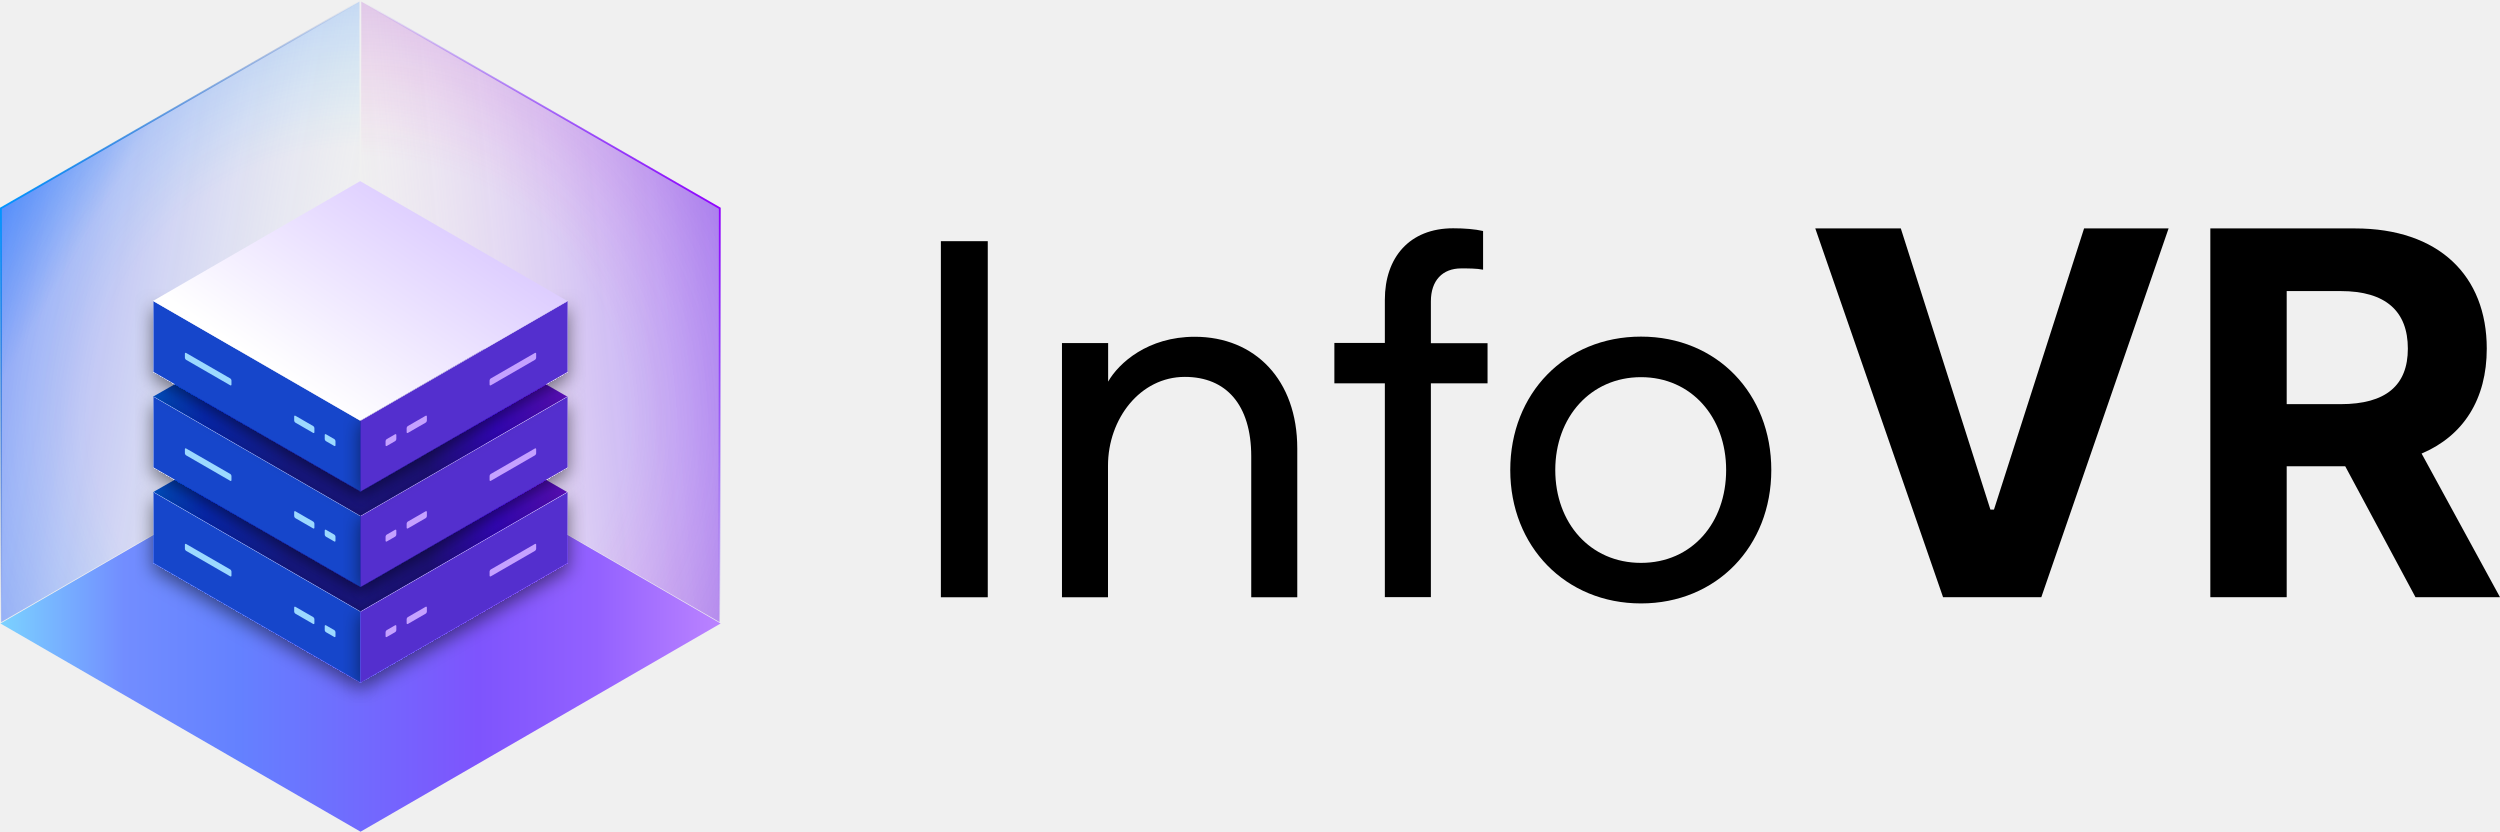
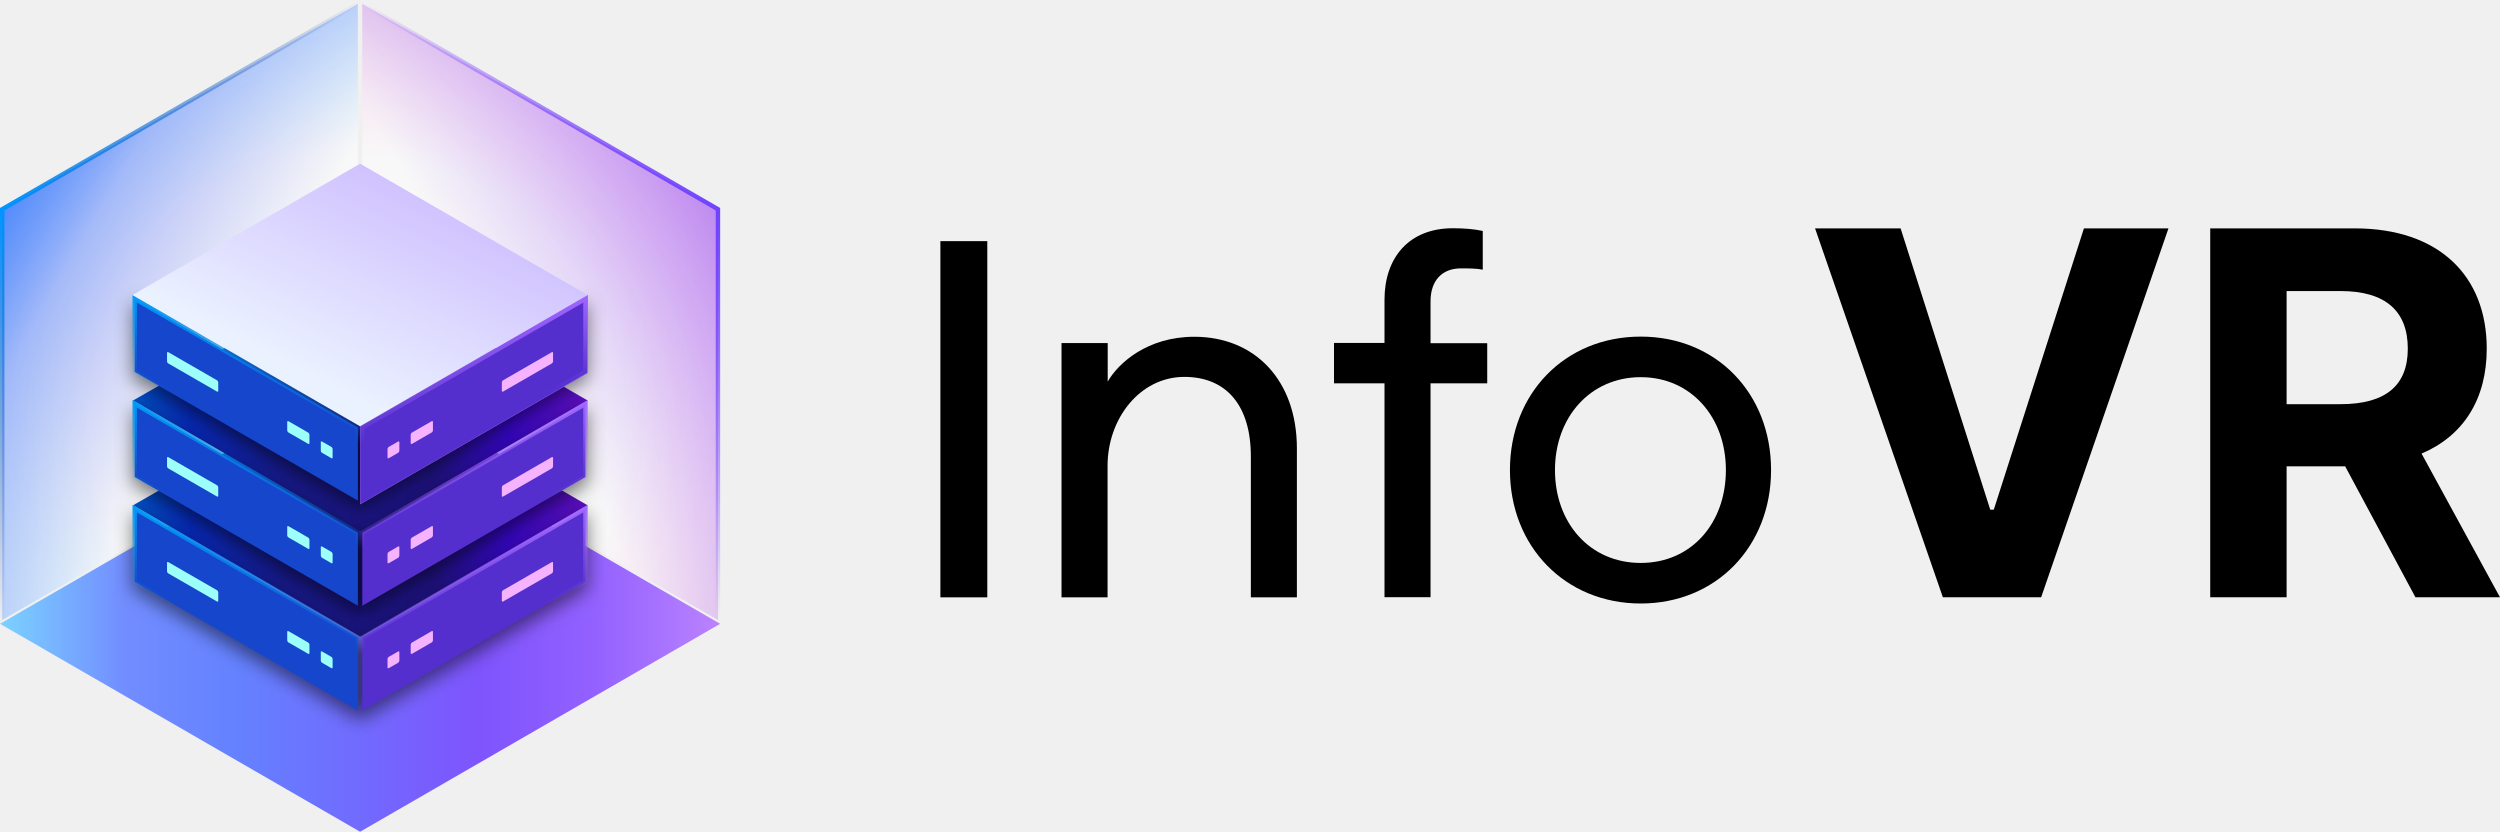
- <svg xmlns="http://www.w3.org/2000/svg" width="6813" height="2267" viewBox="0 0 6813 2267" fill="none">
-   <path d="M1.234 1699.13L982.529 1131.69L1963.82 1699.13L982.529 2266.57L1.234 1699.13Z" fill="url(#paint0_linear_1_601)" />
-   <path d="M1961.57 567.56L1960.82 1695.31L983.781 1132.09L984.527 4.325L1961.57 567.56Z" fill="url(#paint1_linear_1_601)" fill-opacity="0.6" />
-   <path d="M1961.57 567.56L1960.82 1695.31L983.781 1132.09L984.527 4.325L1961.57 567.56Z" fill="url(#paint2_radial_1_601)" fill-opacity="0.3" />
-   <path d="M1961.57 567.56L1960.82 1695.31L983.781 1132.09L984.527 4.325L1961.57 567.56Z" stroke="url(#paint3_linear_1_601)" stroke-width="5" />
-   <path d="M980.286 1132.09L3.246 1695.31L2.5 567.56L979.54 4.324L980.286 1132.09Z" fill="url(#paint4_linear_1_601)" fill-opacity="0.6" />
-   <path d="M980.286 1132.09L3.246 1695.31L2.5 567.56L979.54 4.324L980.286 1132.09Z" fill="url(#paint5_radial_1_601)" fill-opacity="0.3" />
-   <path d="M980.286 1132.09L3.246 1695.31L2.5 567.56L979.54 4.324L980.286 1132.09Z" fill="url(#paint6_linear_1_601)" fill-opacity="0.3" />
-   <path d="M980.286 1132.09L3.246 1695.31L2.5 567.56L979.54 4.324L980.286 1132.09Z" stroke="url(#paint7_linear_1_601)" stroke-width="5" />
-   <path d="M417.066 1080.95L982.555 757.951C983.976 757.139 985.724 757.143 987.141 757.963L1546.02 1080.95L984.384 1405.66C982.96 1406.48 981.204 1406.48 979.779 1405.66L417.066 1080.95Z" fill="url(#paint8_linear_1_601)" />
-   <path d="M417.066 1341.21L982.555 1017.72C983.976 1016.91 985.724 1016.91 987.141 1017.73L1546.02 1341.21L984.384 1666.41C982.96 1667.24 981.204 1667.24 979.779 1666.41L417.066 1341.21Z" fill="url(#paint9_linear_1_601)" />
-   <g filter="url(#filter0_d_1_601)">
-     <mask id="path-6-inside-1_1_601" fill="white">
-       <path d="M418.277 1080.26L982.257 1405.87V1599.34L418.277 1273.72V1080.26Z" />
-     </mask>
-     <path d="M418.277 1080.26L982.257 1405.87V1599.34L418.277 1273.72V1080.26Z" fill="#1646CB" />
-     <path d="M418.277 1080.26V1081.26L982.257 1406.87V1405.87V1404.87L418.277 1079.26V1080.26Z" fill="white" mask="url(#path-6-inside-1_1_601)" />
-     <rect width="146.564" height="18.76" rx="4" transform="matrix(0.866025 0.5 0 1 503.869 1220.23)" fill="#9CD9FF" />
-     <rect width="63.633" height="18.76" rx="4" transform="matrix(0.866025 0.5 0 1 801.689 1391.42)" fill="#9CD9FF" />
-     <rect width="33.848" height="18.76" rx="4" transform="matrix(0.866025 0.5 0 1 884.938 1441.84)" fill="#9CD9FF" />
+ <svg xmlns="http://www.w3.org/2000/svg" width="6811" height="2266" viewBox="0 0 6811 2266" fill="none">
+   <path d="M-2.47625e-05 1699.5L981 1133L1962 1699.5L981 2266L-2.47625e-05 1699.5Z" fill="url(#paint0_linear_1_601)" />
+   <path d="M1956 569.964V1689.11L987 1129.54V10.393L1956 569.964Z" fill="url(#paint1_linear_1_601)" fill-opacity="0.5" />
+   <path d="M1956 569.964V1689.11L987 1129.54V10.393L1956 569.964Z" fill="url(#paint2_radial_1_601)" fill-opacity="0.3" />
+   <path d="M1956 569.964V1689.11L987 1129.54V10.393L1956 569.964Z" stroke="url(#paint3_linear_1_601)" stroke-width="12" />
+   <path d="M975 1129.54L6 1689.11V569.964L975 10.393V1129.54Z" fill="url(#paint4_linear_1_601)" fill-opacity="0.5" />
+   <path d="M975 1129.54L6 1689.11V569.964L975 10.393V1129.54Z" fill="url(#paint5_radial_1_601)" fill-opacity="0.3" />
+   <path d="M975 1129.54L6 1689.11V569.964L975 10.393V1129.54Z" fill="url(#paint6_linear_1_601)" fill-opacity="0.3" />
+   <path d="M975 1129.54L6 1689.11V569.964L975 10.393V1129.54Z" stroke="url(#paint7_linear_1_601)" stroke-width="12" />
+   <path d="M362.25 1091.14L982.73 736.721C984.29 735.83 986.207 735.835 987.763 736.734L1601 1091.14L984.738 1447.44C983.175 1448.34 981.248 1448.34 979.685 1447.44L362.25 1091.14Z" fill="url(#paint8_linear_1_601)" />
+   <path d="M362.25 1376.72L982.73 1021.76C984.29 1020.87 986.207 1020.87 987.763 1021.77L1601 1376.72L984.738 1733.56C983.175 1734.46 981.248 1734.46 979.685 1733.56L362.25 1376.72Z" fill="url(#paint9_linear_1_601)" />
+   <g filter="url(#filter0_f_1_601)">
+     <path d="M1600.98 1604.28L981.032 1962V1749.13L1600.98 1391.41V1604.28Z" fill="black" fill-opacity="0.5" />
+     <path d="M980.944 1749.12V1961.99L361 1604.28V1391.4L980.944 1749.12Z" fill="black" fill-opacity="0.5" />
+     <path d="M1600.98 1318.99L981.032 1676.7V1463.83L1600.98 1106.11V1318.99Z" fill="black" fill-opacity="0.5" />
+     <path d="M980.944 1463.83V1676.7L361 1318.98V1106.11L980.944 1463.83Z" fill="black" fill-opacity="0.5" />
+     <path d="M1600.97 819.721L1600.97 819.719V1032.59L981.028 1390.31V1390L981.019 1390.01V1177.42L1600.97 819.716V819.721Z" fill="black" fill-opacity="0.5" />
+     <path d="M980.944 1177.43V1390.3L361 1032.59V819.714L980.944 1177.43Z" fill="black" fill-opacity="0.5" />
  </g>
-   <g filter="url(#filter1_d_1_601)">
-     <mask id="path-11-inside-2_1_601" fill="white">
-       <path d="M418.277 1340.56L982.257 1666.17V1859.63L418.277 1534.02V1340.56Z" />
-     </mask>
-     <path d="M418.277 1340.56L982.257 1666.17V1859.63L418.277 1534.02V1340.56Z" fill="#1646CB" />
-     <path d="M418.277 1340.56V1341.56L982.257 1667.17V1666.17V1665.17L418.277 1339.56V1340.56Z" fill="white" mask="url(#path-11-inside-2_1_601)" />
-     <rect width="146.564" height="18.76" rx="4" transform="matrix(0.866025 0.5 0 1 503.869 1480.53)" fill="#9CD9FF" />
-     <rect width="63.633" height="18.76" rx="4" transform="matrix(0.866025 0.5 0 1 801.689 1651.72)" fill="#9CD9FF" />
-     <rect width="33.848" height="18.76" rx="4" transform="matrix(0.866025 0.5 0 1 884.938 1702.13)" fill="#9CD9FF" />
-   </g>
-   <g filter="url(#filter2_d_1_601)">
-     <mask id="path-16-inside-3_1_601" fill="white">
-       <path d="M418.277 819.96L982.257 1145.57V1339.04L418.277 1013.42V819.96Z" />
-     </mask>
-     <path d="M418.277 819.96L982.257 1145.57V1339.04L418.277 1013.42V819.96Z" fill="#1646CB" />
-     <path d="M418.277 819.96V820.96L982.257 1146.57V1145.57V1144.57L418.277 818.96V819.96Z" fill="white" mask="url(#path-16-inside-3_1_601)" />
-     <rect width="146.564" height="18.76" rx="4" transform="matrix(0.866025 0.5 0 1 503.869 959.933)" fill="#9CD9FF" />
-     <rect width="63.633" height="18.76" rx="4" transform="matrix(0.866025 0.5 0 1 801.689 1131.12)" fill="#9CD9FF" />
-     <rect width="33.848" height="18.76" rx="4" transform="matrix(0.866025 0.5 0 1 884.938 1181.54)" fill="#9CD9FF" />
-   </g>
-   <g filter="url(#filter3_d_1_601)">
-     <mask id="path-21-inside-4_1_601" fill="white">
-       <path d="M1546.73 1080.26L982.751 1405.87V1599.34L1546.73 1273.72V1080.26Z" />
-     </mask>
-     <path d="M1546.73 1080.26L982.751 1405.87V1599.34L1546.73 1273.72V1080.26Z" fill="#542FCE" />
-     <path d="M1546.73 1080.26V1081.26L982.751 1406.87V1405.87V1404.87L1546.73 1079.26V1080.26Z" fill="white" mask="url(#path-21-inside-4_1_601)" />
-     <rect width="146.564" height="18.76" rx="4" transform="matrix(-0.866025 0.5 0 1 1461.14 1220.23)" fill="#C5A1FF" />
-     <rect width="63.633" height="18.76" rx="4" transform="matrix(-0.866025 0.5 0 1 1163.32 1391.42)" fill="#C5A1FF" />
-     <rect width="33.848" height="18.76" rx="4" transform="matrix(-0.866025 0.5 0 1 1080.07 1441.84)" fill="#C5A1FF" />
-   </g>
-   <g filter="url(#filter4_d_1_601)">
-     <mask id="path-26-inside-5_1_601" fill="white">
-       <path d="M1546.73 1340.56L982.751 1666.17V1859.64L1546.73 1534.02V1340.56Z" />
-     </mask>
-     <path d="M1546.73 1340.56L982.751 1666.17V1859.64L1546.73 1534.02V1340.56Z" fill="#542FCE" />
-     <path d="M1546.73 1340.56V1341.56L982.751 1667.17V1666.17V1665.17L1546.73 1339.56V1340.56Z" fill="white" mask="url(#path-26-inside-5_1_601)" />
-     <rect width="146.564" height="18.76" rx="4" transform="matrix(-0.866025 0.5 0 1 1461.14 1480.53)" fill="#C5A1FF" />
-     <rect width="63.633" height="18.76" rx="4" transform="matrix(-0.866025 0.5 0 1 1163.32 1651.72)" fill="#C5A1FF" />
-     <rect width="33.848" height="18.76" rx="4" transform="matrix(-0.866025 0.5 0 1 1080.07 1702.13)" fill="#C5A1FF" />
-   </g>
-   <g filter="url(#filter5_d_1_601)">
-     <mask id="path-31-inside-6_1_601" fill="white">
-       <path d="M1546.73 819.96L982.751 1145.57V1339.04L1546.73 1013.42V819.96Z" />
-     </mask>
-     <path d="M1546.73 819.96L982.751 1145.57V1339.04L1546.73 1013.42V819.96Z" fill="#542FCE" />
-     <path d="M1546.73 819.96V820.96L982.751 1146.57V1145.57V1144.57L1546.73 818.96V819.96Z" fill="white" mask="url(#path-31-inside-6_1_601)" />
-     <rect width="146.564" height="18.76" rx="4" transform="matrix(-0.866025 0.5 0 1 1461.14 959.933)" fill="#C5A1FF" />
-     <rect width="63.633" height="18.76" rx="4" transform="matrix(-0.866025 0.5 0 1 1163.32 1131.12)" fill="#C5A1FF" />
-     <rect width="33.848" height="18.76" rx="4" transform="matrix(-0.866025 0.5 0 1 1080.07 1181.54)" fill="#C5A1FF" />
-   </g>
-   <path d="M417.066 820.065L981.545 493.626L1546.02 820.065L981.545 1146.5L417.066 820.065Z" fill="url(#paint10_linear_1_601)" />
-   <path d="M5180.08 622.492L5424.26 1388.74H5433.97L5679.53 622.492H5909.83L5562.99 1627.49H5295.23L4947 622.492H5180.08Z" fill="black" />
-   <path d="M6023.6 1627.49V622.492H6417.61C6646.52 622.492 6776.93 751.587 6776.93 950.089C6776.93 1087.51 6713.81 1187.46 6599.35 1236.04L6813 1627.49H6582.7L6391.25 1270.74H6231.7V1627.49H6023.6ZM6231.7 1101.39H6378.76C6502.24 1101.39 6561.89 1050.03 6561.89 950.089C6561.89 848.756 6502.24 793.231 6378.76 793.231H6231.7V1101.39Z" fill="black" />
-   <path d="M2691.85 1627.67H2564.07V657.261H2691.85V1627.67Z" fill="black" />
-   <path d="M3019.89 934.549V1039.99C3048.92 989.219 3128.09 917.757 3255.87 917.757C3420.09 917.757 3535.33 1035.3 3535.33 1221.96V1627.7H3409.89V1243.83C3409.89 1103.25 3341.7 1027.1 3228.81 1027.1C3107.32 1027.1 3019.51 1141.13 3019.51 1269.21V1627.7H2894.08V934.94H3019.51L3019.89 934.549Z" fill="black" />
-   <path d="M4053.86 1044.64H3899.43V1627.28H3774V1044.64H3636.43V934.516H3774V816.973C3774 701.774 3841.03 622.11 3960.18 622.11C3990.74 622.11 4019.74 624.452 4041.7 629.529V734.967C4024.84 731.453 4000.53 731.453 3982.13 731.453C3931.18 731.453 3899.43 764.255 3899.43 821.267V935.296H4053.86V1045.42V1044.64Z" fill="black" />
-   <path d="M4827.15 1280.9C4827.15 1489.43 4677.44 1644.46 4472.05 1644.46C4266.67 1644.46 4115.75 1489.43 4115.75 1280.9C4115.75 1072.37 4265.48 917.339 4472.05 917.339C4678.6 917.339 4827.15 1072.37 4827.15 1280.9ZM4238.43 1280.9C4238.43 1425 4333.3 1533.95 4472.05 1533.95C4610.79 1533.95 4704.09 1425 4704.09 1280.9C4704.09 1136.81 4609.22 1027.85 4472.05 1027.85C4334.86 1027.85 4238.43 1136.81 4238.43 1280.9Z" fill="black" />
+   <path d="M974.944 1451.29V1650.31L367 1299.52V1100.5L974.944 1451.29Z" fill="#1646CB" stroke="url(#paint10_linear_1_601)" stroke-width="12" />
+   <rect width="161.088" height="30.724" rx="4" transform="matrix(0.866133 0.499813 0 1 455.062 1243.49)" fill="#9CFFFA" />
+   <rect width="69.94" height="30.725" rx="4" transform="matrix(0.866133 0.499813 0 1 782.486 1431.57)" fill="#9CFFFA" />
+   <rect width="37.202" height="30.724" rx="4" transform="matrix(0.866133 0.499813 0 1 873.971 1486.97)" fill="#9CFFFA" />
+   <path d="M974.944 1736.59V1935.6L367 1584.81V1385.79L974.944 1736.59Z" fill="#1646CB" stroke="url(#paint11_linear_1_601)" stroke-width="12" />
+   <rect width="161.088" height="30.724" rx="4" transform="matrix(0.866133 0.499813 0 1 455.062 1529.48)" fill="#9CFFFA" />
+   <rect width="69.94" height="30.725" rx="4" transform="matrix(0.866133 0.499813 0 1 782.486 1717.56)" fill="#9CFFFA" />
+   <rect width="37.202" height="30.724" rx="4" transform="matrix(0.866133 0.499813 0 1 873.971 1772.95)" fill="#9CFFFA" />
+   <path d="M974.944 1164.89V1363.91L367 1013.12V814.104L974.944 1164.89Z" fill="#1646CB" stroke="url(#paint12_linear_1_601)" stroke-width="12" />
+   <rect width="161.088" height="30.724" rx="4" transform="matrix(0.866133 0.499813 0 1 455.062 957.502)" fill="#9CFFFA" />
+   <rect width="69.94" height="30.723" rx="4" transform="matrix(0.866133 0.499813 0 1 782.486 1145.58)" fill="#9CFFFA" />
+   <rect width="37.202" height="30.724" rx="4" transform="matrix(0.866133 0.499813 0 1 873.971 1200.98)" fill="#9CFFFA" />
+   <path d="M987.032 1451.29V1650.31L1594.98 1299.52V1100.5L987.032 1451.29Z" fill="#542FCE" stroke="url(#paint13_linear_1_601)" stroke-width="12" />
+   <rect width="161.088" height="30.724" rx="4" transform="matrix(-0.866134 0.499812 0 1 1506.73 1243.49)" fill="#F5B3FF" />
+   <rect width="69.94" height="30.725" rx="4" transform="matrix(-0.866134 0.499812 0 1 1179.48 1431.57)" fill="#F5B3FF" />
+   <rect width="37.201" height="30.724" rx="4" transform="matrix(-0.866134 0.499812 0 1 1088 1486.97)" fill="#F5B3FF" />
+   <path d="M987.032 1736.59V1935.61L1594.98 1584.82V1385.8L987.032 1736.59Z" fill="#542FCE" stroke="url(#paint14_linear_1_601)" stroke-width="12" />
+   <rect width="161.088" height="30.724" rx="4" transform="matrix(-0.866134 0.499812 0 1 1506.73 1529.48)" fill="#F5B3FF" />
+   <rect width="69.94" height="30.725" rx="4" transform="matrix(-0.866134 0.499812 0 1 1179.48 1717.56)" fill="#F5B3FF" />
+   <rect width="37.201" height="30.724" rx="4" transform="matrix(-0.866134 0.499812 0 1 1088 1772.95)" fill="#F5B3FF" />
+   <path d="M981.452 1373.26L1600.54 1016.02V804.465L981.452 1161.67V1373.26Z" fill="#542FCE" stroke="#A066FF" />
+   <path d="M987.028 1164.9V1363.92L1594.97 1013.13V814.108L987.028 1164.9Z" fill="#542FCE" stroke="url(#paint15_linear_1_601)" stroke-width="12" />
+   <rect width="161.088" height="30.724" rx="4" transform="matrix(-0.866134 0.499812 0 1 1506.73 957.507)" fill="#F5B3FF" />
+   <rect width="69.94" height="30.725" rx="4" transform="matrix(-0.866134 0.499812 0 1 1179.48 1145.58)" fill="#F5B3FF" />
+   <rect width="37.201" height="30.724" rx="4" transform="matrix(-0.866134 0.499812 0 1 1088 1200.98)" fill="#F5B3FF" />
+   <path d="M361.004 803.709L980.962 446L1600.92 803.709L980.96 1161.42L361.004 803.709Z" fill="url(#paint16_linear_1_601)" />
+   <path d="M5178.01 622.206L5422.19 1388.45H5431.9L5677.46 622.206H5907.76L5560.92 1627.21H5293.16L4944.93 622.206H5178.01Z" fill="black" />
+   <path d="M6021.53 1627.21V622.206H6415.54C6644.45 622.206 6774.86 751.301 6774.86 949.802C6774.86 1087.23 6711.74 1187.17 6597.28 1235.76L6810.93 1627.21H6580.63L6389.18 1270.46H6229.63V1627.21H6021.53ZM6229.63 1101.11H6376.69C6500.16 1101.11 6559.82 1049.75 6559.82 949.802C6559.82 848.469 6500.16 792.945 6376.69 792.945H6229.63V1101.11Z" fill="black" />
+   <path d="M2689.78 1627.39H2562V656.975H2689.78V1627.39Z" fill="black" />
+   <path d="M3017.82 934.262V1039.7C3046.85 988.933 3126.02 917.47 3253.8 917.47C3418.02 917.47 3533.25 1035.01 3533.25 1221.67V1627.41H3407.82V1243.54C3407.82 1102.96 3339.63 1026.81 3226.74 1026.81C3105.25 1026.81 3017.44 1140.84 3017.44 1268.93V1627.41H2892.01V934.653H3017.44L3017.82 934.262Z" fill="black" />
+   <path d="M4051.79 1044.35H3897.36V1626.99H3771.93V1044.35H3634.36V934.229H3771.93V816.687C3771.93 701.487 3838.96 621.823 3958.11 621.823C3988.67 621.823 4017.67 624.166 4039.63 629.242V734.68C4022.77 731.166 3998.46 731.166 3980.06 731.166C3929.11 731.166 3897.36 763.968 3897.36 820.981V935.009H4051.79V1045.13V1044.35Z" fill="black" />
+   <path d="M4825.08 1280.61C4825.08 1489.15 4675.37 1644.18 4469.98 1644.18C4264.6 1644.18 4113.68 1489.15 4113.68 1280.61C4113.68 1072.08 4263.41 917.053 4469.98 917.053C4676.53 917.053 4825.08 1072.08 4825.08 1280.61ZM4236.36 1280.61C4236.36 1424.71 4331.23 1533.67 4469.98 1533.67C4608.72 1533.67 4702.02 1424.71 4702.02 1280.61C4702.02 1136.52 4607.15 1027.57 4469.98 1027.57C4332.79 1027.57 4236.36 1136.52 4236.36 1280.61Z" fill="black" />
  <defs>
-     <filter id="filter0_d_1_601" x="370.277" y="1048.26" width="659.979" height="615.079" filterUnits="userSpaceOnUse" color-interpolation-filters="sRGB">
+     <filter id="filter0_f_1_601" x="313" y="771.714" width="1335.98" height="1238.29" filterUnits="userSpaceOnUse" color-interpolation-filters="sRGB">
      <feFlood flood-opacity="0" result="BackgroundImageFix" />
-       <feColorMatrix in="SourceAlpha" type="matrix" values="0 0 0 0 0 0 0 0 0 0 0 0 0 0 0 0 0 0 127 0" result="hardAlpha" />
-       <feOffset dy="16" />
-       <feGaussianBlur stdDeviation="24" />
-       <feComposite in2="hardAlpha" operator="out" />
-       <feColorMatrix type="matrix" values="0 0 0 0 0 0 0 0 0 0 0 0 0 0 0 0 0 0 0.5 0" />
-       <feBlend mode="normal" in2="BackgroundImageFix" result="effect1_dropShadow_1_601" />
-       <feBlend mode="normal" in="SourceGraphic" in2="effect1_dropShadow_1_601" result="shape" />
-     </filter>
-     <filter id="filter1_d_1_601" x="370.277" y="1308.56" width="659.979" height="615.079" filterUnits="userSpaceOnUse" color-interpolation-filters="sRGB">
-       <feFlood flood-opacity="0" result="BackgroundImageFix" />
-       <feColorMatrix in="SourceAlpha" type="matrix" values="0 0 0 0 0 0 0 0 0 0 0 0 0 0 0 0 0 0 127 0" result="hardAlpha" />
-       <feOffset dy="16" />
-       <feGaussianBlur stdDeviation="24" />
-       <feComposite in2="hardAlpha" operator="out" />
-       <feColorMatrix type="matrix" values="0 0 0 0 0 0 0 0 0 0 0 0 0 0 0 0 0 0 0.5 0" />
-       <feBlend mode="normal" in2="BackgroundImageFix" result="effect1_dropShadow_1_601" />
-       <feBlend mode="normal" in="SourceGraphic" in2="effect1_dropShadow_1_601" result="shape" />
-     </filter>
-     <filter id="filter2_d_1_601" x="370.277" y="787.96" width="659.979" height="615.079" filterUnits="userSpaceOnUse" color-interpolation-filters="sRGB">
-       <feFlood flood-opacity="0" result="BackgroundImageFix" />
-       <feColorMatrix in="SourceAlpha" type="matrix" values="0 0 0 0 0 0 0 0 0 0 0 0 0 0 0 0 0 0 127 0" result="hardAlpha" />
-       <feOffset dy="16" />
-       <feGaussianBlur stdDeviation="24" />
-       <feComposite in2="hardAlpha" operator="out" />
-       <feColorMatrix type="matrix" values="0 0 0 0 0 0 0 0 0 0 0 0 0 0 0 0 0 0 0.5 0" />
-       <feBlend mode="normal" in2="BackgroundImageFix" result="effect1_dropShadow_1_601" />
-       <feBlend mode="normal" in="SourceGraphic" in2="effect1_dropShadow_1_601" result="shape" />
-     </filter>
-     <filter id="filter3_d_1_601" x="934.752" y="1048.26" width="659.979" height="615.079" filterUnits="userSpaceOnUse" color-interpolation-filters="sRGB">
-       <feFlood flood-opacity="0" result="BackgroundImageFix" />
-       <feColorMatrix in="SourceAlpha" type="matrix" values="0 0 0 0 0 0 0 0 0 0 0 0 0 0 0 0 0 0 127 0" result="hardAlpha" />
-       <feOffset dy="16" />
-       <feGaussianBlur stdDeviation="24" />
-       <feComposite in2="hardAlpha" operator="out" />
-       <feColorMatrix type="matrix" values="0 0 0 0 0 0 0 0 0 0 0 0 0 0 0 0 0 0 0.5 0" />
-       <feBlend mode="normal" in2="BackgroundImageFix" result="effect1_dropShadow_1_601" />
-       <feBlend mode="normal" in="SourceGraphic" in2="effect1_dropShadow_1_601" result="shape" />
-     </filter>
-     <filter id="filter4_d_1_601" x="934.752" y="1308.56" width="659.979" height="615.079" filterUnits="userSpaceOnUse" color-interpolation-filters="sRGB">
-       <feFlood flood-opacity="0" result="BackgroundImageFix" />
-       <feColorMatrix in="SourceAlpha" type="matrix" values="0 0 0 0 0 0 0 0 0 0 0 0 0 0 0 0 0 0 127 0" result="hardAlpha" />
-       <feOffset dy="16" />
-       <feGaussianBlur stdDeviation="24" />
-       <feComposite in2="hardAlpha" operator="out" />
-       <feColorMatrix type="matrix" values="0 0 0 0 0 0 0 0 0 0 0 0 0 0 0 0 0 0 0.5 0" />
-       <feBlend mode="normal" in2="BackgroundImageFix" result="effect1_dropShadow_1_601" />
-       <feBlend mode="normal" in="SourceGraphic" in2="effect1_dropShadow_1_601" result="shape" />
-     </filter>
-     <filter id="filter5_d_1_601" x="934.752" y="787.96" width="659.979" height="615.079" filterUnits="userSpaceOnUse" color-interpolation-filters="sRGB">
-       <feFlood flood-opacity="0" result="BackgroundImageFix" />
-       <feColorMatrix in="SourceAlpha" type="matrix" values="0 0 0 0 0 0 0 0 0 0 0 0 0 0 0 0 0 0 127 0" result="hardAlpha" />
-       <feOffset dy="16" />
-       <feGaussianBlur stdDeviation="24" />
-       <feComposite in2="hardAlpha" operator="out" />
-       <feColorMatrix type="matrix" values="0 0 0 0 0 0 0 0 0 0 0 0 0 0 0 0 0 0 0.5 0" />
-       <feBlend mode="normal" in2="BackgroundImageFix" result="effect1_dropShadow_1_601" />
-       <feBlend mode="normal" in="SourceGraphic" in2="effect1_dropShadow_1_601" result="shape" />
+       <feBlend mode="normal" in="SourceGraphic" in2="BackgroundImageFix" result="shape" />
+       <feGaussianBlur stdDeviation="24" result="effect1_foregroundBlur_1_601" />
    </filter>
    <linearGradient id="paint0_linear_1_601" x1="1.236" y1="1699.62" x2="1963.83" y2="1699.62" gradientUnits="userSpaceOnUse">
      <stop stop-color="#7BD2FF" />
      <stop offset="0.172" stop-color="#728DFF" />
      <stop offset="0.332" stop-color="#6481FF" />
      <stop offset="0.663" stop-color="#7E54FD" />
      <stop offset="0.827" stop-color="#9361FF" />
      <stop offset="1" stop-color="#BB83FF" />
    </linearGradient>
-     <linearGradient id="paint1_linear_1_601" x1="980.799" y1="727.946" x2="2282.98" y2="610.166" gradientUnits="userSpaceOnUse">
-       <stop stop-color="#DEA1FF" stop-opacity="0" />
-       <stop offset="1" stop-color="#3700FF" />
+     <linearGradient id="paint1_linear_1_601" x1="985.123" y1="1140.5" x2="2249.5" y2="410.512" gradientUnits="userSpaceOnUse">
+       <stop offset="0.3" stop-color="white" />
+       <stop offset="1" stop-color="#6A00FF" />
    </linearGradient>
    <radialGradient id="paint2_radial_1_601" cx="0" cy="0" r="1" gradientUnits="userSpaceOnUse" gradientTransform="translate(981 1145.5) rotate(-45) scale(1436.13 1436.13)">
      <stop offset="0.5" stop-color="#FF42C0" stop-opacity="0" />
      <stop offset="1" stop-color="#5300C7" />
    </radialGradient>
    <linearGradient id="paint3_linear_1_601" x1="1964" y1="569" x2="1477.29" y2="849.999" gradientUnits="userSpaceOnUse">
-       <stop stop-color="#9100FF" />
-       <stop offset="1" stop-color="#4000FF" stop-opacity="0" />
+       <stop stop-color="#6F43FF" />
+       <stop offset="1" stop-color="#4D00FF" stop-opacity="0" />
    </linearGradient>
-     <linearGradient id="paint4_linear_1_601" x1="982.776" y1="766.96" x2="-318.91" y2="541.798" gradientUnits="userSpaceOnUse">
-       <stop stop-color="#C0C0FF" stop-opacity="0" />
+     <linearGradient id="paint4_linear_1_601" x1="989.867" y1="1142.5" x2="-147.5" y2="485.841" gradientUnits="userSpaceOnUse">
+       <stop offset="0.3" stop-color="white" />
      <stop offset="1" stop-color="#0025FF" />
    </linearGradient>
    <radialGradient id="paint5_radial_1_601" cx="0" cy="0" r="1" gradientTransform="matrix(-1041.5 -1041.5 1041.5 -1041.5 983 1137.5)" gradientUnits="userSpaceOnUse">
      <stop offset="0.5" stop-color="#00D0FF" stop-opacity="0" />
      <stop offset="1" stop-color="#002BFF" />
    </radialGradient>
    <linearGradient id="paint6_linear_1_601" x1="987.269" y1="1146" x2="10.393" y2="582" gradientUnits="userSpaceOnUse">
      <stop offset="0.8" stop-color="#006FFF" stop-opacity="0" />
      <stop offset="1" stop-color="#006FFF" />
    </linearGradient>
    <linearGradient id="paint7_linear_1_601" x1="1.732" y1="573" x2="491" y2="855.479" gradientUnits="userSpaceOnUse">
      <stop stop-color="#0095FF" />
      <stop offset="1" stop-color="#002499" stop-opacity="0" />
    </linearGradient>
-     <linearGradient id="paint8_linear_1_601" x1="417.066" y1="1080.95" x2="1546.02" y2="1080.95" gradientUnits="userSpaceOnUse">
+     <linearGradient id="paint8_linear_1_601" x1="362.25" y1="1091.14" x2="1601" y2="1091.14" gradientUnits="userSpaceOnUse">
      <stop stop-color="#0052C5" />
      <stop offset="0.125" stop-color="#0729B8" />
      <stop offset="0.332" stop-color="#171989" />
      <stop offset="0.663" stop-color="#1E117D" />
      <stop offset="0.827" stop-color="#3506C2" />
      <stop offset="1" stop-color="#5F0FC0" />
    </linearGradient>
-     <linearGradient id="paint9_linear_1_601" x1="417.066" y1="1341.21" x2="1546.02" y2="1341.21" gradientUnits="userSpaceOnUse">
+     <linearGradient id="paint9_linear_1_601" x1="362.25" y1="1376.72" x2="1601" y2="1376.72" gradientUnits="userSpaceOnUse">
      <stop stop-color="#0052C5" />
      <stop offset="0.125" stop-color="#0729B8" />
      <stop offset="0.332" stop-color="#171989" />
      <stop offset="0.663" stop-color="#1E117D" />
      <stop offset="0.827" stop-color="#3506C2" />
      <stop offset="1" stop-color="#5F0FC0" />
    </linearGradient>
-     <linearGradient id="paint10_linear_1_601" x1="718.5" y1="995" x2="1150.74" y2="366.854" gradientUnits="userSpaceOnUse">
-       <stop stop-color="white" />
-       <stop offset="1" stop-color="#D5C1FF" />
+     <linearGradient id="paint10_linear_1_601" x1="361" y1="1090.11" x2="301.312" y2="1312.86" gradientUnits="userSpaceOnUse">
+       <stop stop-color="#0098F7" />
+       <stop offset="1" stop-color="#0098F7" stop-opacity="0" />
+     </linearGradient>
+     <linearGradient id="paint11_linear_1_601" x1="361" y1="1375.4" x2="301.312" y2="1598.15" gradientUnits="userSpaceOnUse">
+       <stop stop-color="#0098F7" />
+       <stop offset="1" stop-color="#0098F7" stop-opacity="0" />
+     </linearGradient>
+     <linearGradient id="paint12_linear_1_601" x1="361" y1="803.714" x2="301.312" y2="1026.46" gradientUnits="userSpaceOnUse">
+       <stop stop-color="#0098F7" />
+       <stop offset="1" stop-color="#0098F7" stop-opacity="0" />
+     </linearGradient>
+     <linearGradient id="paint13_linear_1_601" x1="1600.98" y1="1090.11" x2="1660.96" y2="1313.96" gradientUnits="userSpaceOnUse">
+       <stop stop-color="#A066FE" />
+       <stop offset="1" stop-color="#A066FE" stop-opacity="0" />
+     </linearGradient>
+     <linearGradient id="paint14_linear_1_601" x1="1600.98" y1="1375.41" x2="1660.96" y2="1599.26" gradientUnits="userSpaceOnUse">
+       <stop stop-color="#A066FE" />
+       <stop offset="1" stop-color="#A066FE" stop-opacity="0" />
+     </linearGradient>
+     <linearGradient id="paint15_linear_1_601" x1="1600.97" y1="803.719" x2="1660.95" y2="1027.56" gradientUnits="userSpaceOnUse">
+       <stop stop-color="#A066FE" />
+       <stop offset="1" stop-color="#A066FE" stop-opacity="0" />
+     </linearGradient>
+     <linearGradient id="paint16_linear_1_601" x1="718" y1="971" x2="981" y2="446" gradientUnits="userSpaceOnUse">
+       <stop stop-color="#EBF2FF" />
+       <stop offset="1" stop-color="#D0C2FF" />
    </linearGradient>
  </defs>
</svg>
